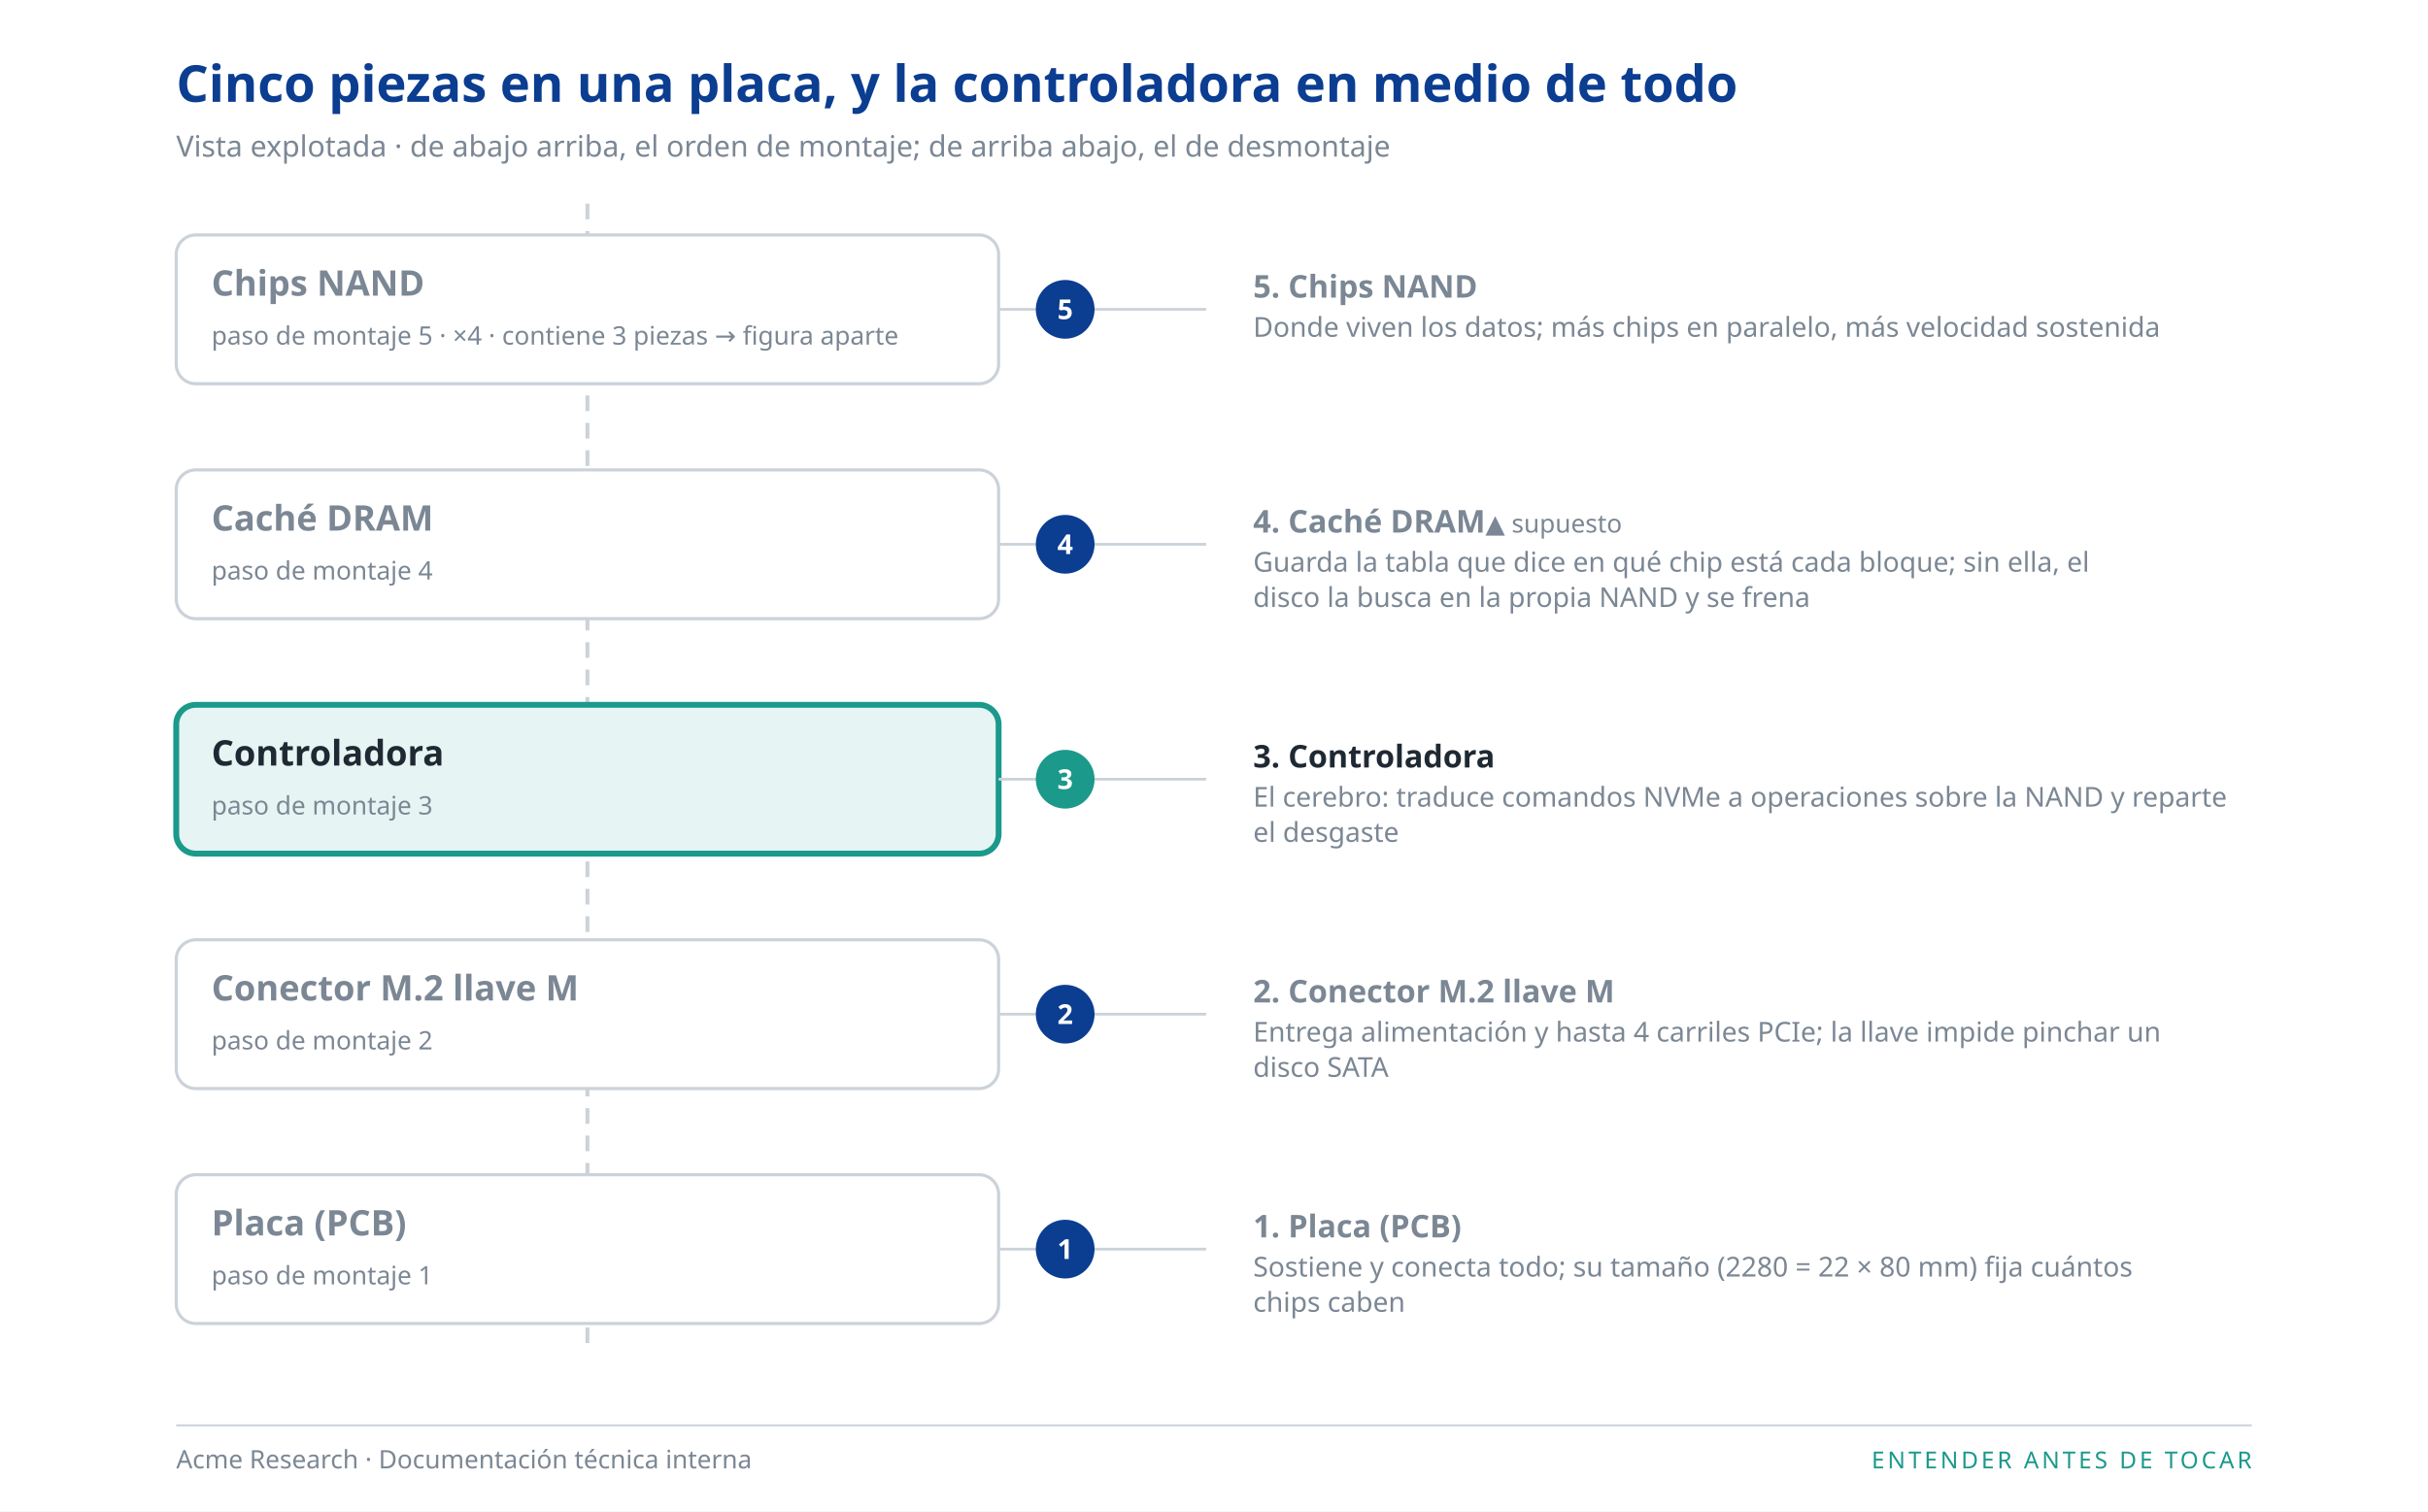
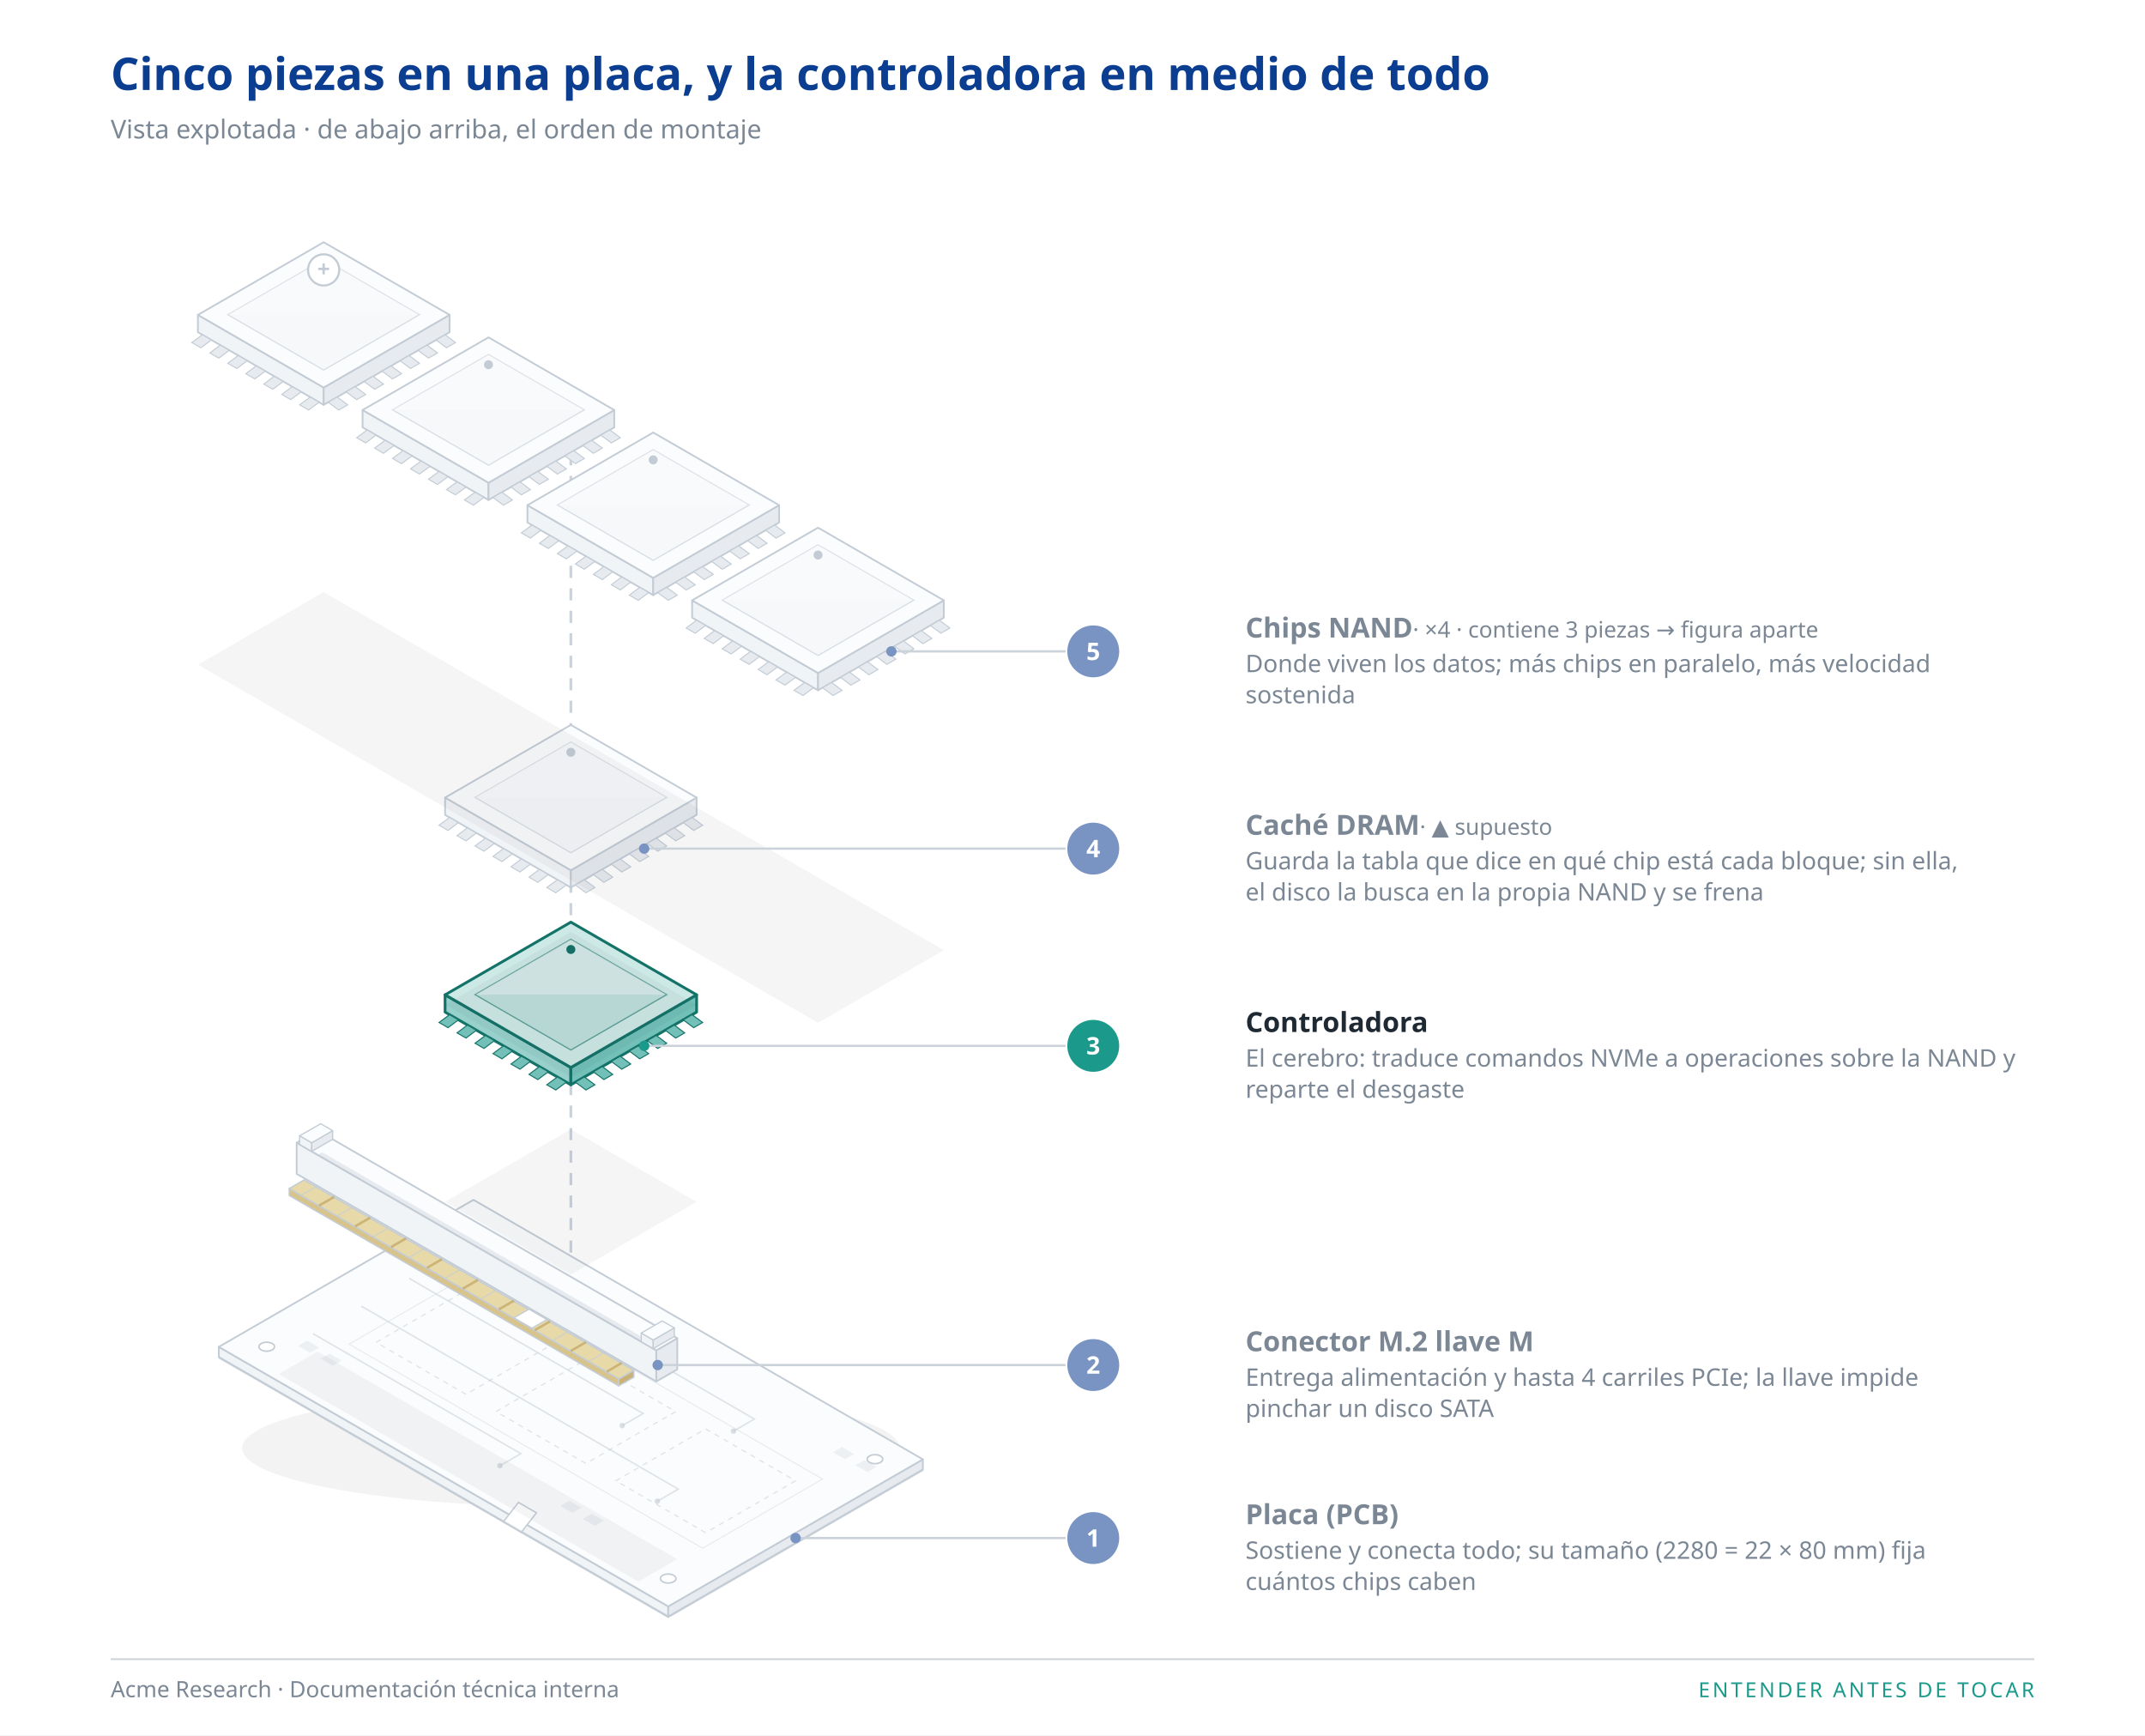
- <svg xmlns="http://www.w3.org/2000/svg" viewBox="0 0 1240 772" preserveAspectRatio="xMidYMid meet" role="img" aria-label="Cinco piezas en una placa, y la controladora en medio de todo" font-family="'Segoe UI', system-ui, sans-serif">
-   <rect width="1240" height="772" fill="#ffffff" />
-   <text x="90" y="52" font-size="26" font-weight="700" fill="#0b3d91">Cinco piezas en una placa, y la controladora en medio de todo</text>
-   <text x="90" y="80" font-size="15" fill="#7b8794">Vista explotada · de abajo arriba, el orden de montaje; de arriba abajo, el de desmontaje</text>
-   <line x1="300.0" y1="104" x2="300.0" y2="692" stroke="#cbd2d9" stroke-width="2" stroke-dasharray="8,6" />
+ <svg xmlns="http://www.w3.org/2000/svg" viewBox="0 0 1240 1003" preserveAspectRatio="xMidYMid meet" role="img" aria-label="Cinco piezas en una placa, y la controladora en medio de todo" font-family="'Segoe UI', system-ui, sans-serif">
+   <rect width="1240" height="1003" fill="#ffffff" />
+   <text x="64" y="52" font-size="26" font-weight="700" fill="#0b3d91">Cinco piezas en una placa, y la controladora en medio de todo</text>
+   <text x="64" y="80" font-size="15" fill="#7b8794">Vista explotada · de abajo arriba, el orden de montaje</text>
+   <ellipse cx="330.0" cy="837.0" rx="190" ry="34" fill="#000000" fill-opacity="0.05" />
+   <line x1="330.0" y1="841.0" x2="330.0" y2="224.5" stroke="#cbd2d9" stroke-width="1.6" stroke-dasharray="7,6" />
  <g id="fv-escena">
-     <g class="fv-punto" data-id="nand">
-       <rect x="90" y="120" width="420" height="76" rx="10" fill="#ffffff" stroke="#cbd2d9" stroke-width="1.6" />
-       <text x="108" y="151" font-size="18" font-weight="600" fill="#7b8794">Chips NAND</text>
-       <text x="108" y="176" font-size="13" fill="#7b8794">paso de montaje 5 · ×4 · contiene 3 piezas → figura aparte</text>
-       <line x1="510" y1="158.0" x2="616" y2="158.0" stroke="#cbd2d9" stroke-width="1.4" />
-       <circle cx="544" cy="158.0" r="15" fill="#0b3d91" />
-       <text x="544" y="163.0" font-size="14" font-weight="700" fill="#ffffff" text-anchor="middle">5</text>
-       <text x="640" y="152.0" font-size="16" font-weight="600" fill="#7b8794">5. Chips NAND<tspan font-weight="400" fill="#7b8794" font-size="13" />
-       </text>
-       <text x="640" y="172.0" font-size="14" fill="#7b8794">Donde viven los datos; más chips en paralelo, más velocidad sostenida</text>
-     </g>
-     <g class="fv-punto" data-id="dram">
-       <rect x="90" y="240" width="420" height="76" rx="10" fill="#ffffff" stroke="#cbd2d9" stroke-width="1.6" />
-       <text x="108" y="271" font-size="18" font-weight="600" fill="#7b8794">Caché DRAM</text>
-       <text x="108" y="296" font-size="13" fill="#7b8794">paso de montaje 4</text>
-       <line x1="510" y1="278.0" x2="616" y2="278.0" stroke="#cbd2d9" stroke-width="1.4" />
-       <circle cx="544" cy="278.0" r="15" fill="#0b3d91" />
-       <text x="544" y="283.0" font-size="14" font-weight="700" fill="#ffffff" text-anchor="middle">4</text>
-       <text x="640" y="272.0" font-size="16" font-weight="600" fill="#7b8794">4. Caché DRAM<tspan font-weight="400" fill="#7b8794" font-size="13"> ▲ supuesto</tspan>
-       </text>
-       <text x="640" y="292.0" font-size="14" fill="#7b8794">Guarda la tabla que dice en qué chip está cada bloque; sin ella, el</text>
-       <text x="640" y="310.0" font-size="14" fill="#7b8794">disco la busca en la propia NAND y se frena</text>
-     </g>
-     <g class="fv-punto" data-id="controladora">
-       <rect x="90" y="360" width="420" height="76" rx="10" fill="#e6f4f3" stroke="#1b998b" stroke-width="3" />
-       <text x="108" y="391" font-size="18" font-weight="600" fill="#1f2933">Controladora</text>
-       <text x="108" y="416" font-size="13" fill="#7b8794">paso de montaje 3</text>
-       <line x1="510" y1="398.0" x2="616" y2="398.0" stroke="#cbd2d9" stroke-width="1.4" />
-       <circle cx="544" cy="398.0" r="15" fill="#1b998b" />
-       <text x="544" y="403.0" font-size="14" font-weight="700" fill="#ffffff" text-anchor="middle">3</text>
-       <text x="640" y="392.0" font-size="16" font-weight="600" fill="#1f2933">3. Controladora<tspan font-weight="400" fill="#7b8794" font-size="13" />
-       </text>
-       <text x="640" y="412.0" font-size="14" fill="#7b8794">El cerebro: traduce comandos NVMe a operaciones sobre la NAND y reparte</text>
-       <text x="640" y="430.0" font-size="14" fill="#7b8794">el desgaste</text>
-     </g>
-     <g class="fv-punto" data-id="conector">
-       <rect x="90" y="480" width="420" height="76" rx="10" fill="#ffffff" stroke="#cbd2d9" stroke-width="1.6" />
-       <text x="108" y="511" font-size="18" font-weight="600" fill="#7b8794">Conector M.2 llave M</text>
-       <text x="108" y="536" font-size="13" fill="#7b8794">paso de montaje 2</text>
-       <line x1="510" y1="518.0" x2="616" y2="518.0" stroke="#cbd2d9" stroke-width="1.4" />
-       <circle cx="544" cy="518.0" r="15" fill="#0b3d91" />
-       <text x="544" y="523.0" font-size="14" font-weight="700" fill="#ffffff" text-anchor="middle">2</text>
-       <text x="640" y="512.0" font-size="16" font-weight="600" fill="#7b8794">2. Conector M.2 llave M<tspan font-weight="400" fill="#7b8794" font-size="13" />
-       </text>
-       <text x="640" y="532.0" font-size="14" fill="#7b8794">Entrega alimentación y hasta 4 carriles PCIe; la llave impide pinchar un</text>
-       <text x="640" y="550.0" font-size="14" fill="#7b8794">disco SATA</text>
-     </g>
-     <g class="fv-punto" data-id="pcb">
-       <rect x="90" y="600" width="420" height="76" rx="10" fill="#ffffff" stroke="#cbd2d9" stroke-width="1.6" />
-       <text x="108" y="631" font-size="18" font-weight="600" fill="#7b8794">Placa (PCB)</text>
-       <text x="108" y="656" font-size="13" fill="#7b8794">paso de montaje 1</text>
-       <line x1="510" y1="638.0" x2="616" y2="638.0" stroke="#cbd2d9" stroke-width="1.4" />
-       <circle cx="544" cy="638.0" r="15" fill="#0b3d91" />
-       <text x="544" y="643.0" font-size="14" font-weight="700" fill="#ffffff" text-anchor="middle">1</text>
-       <text x="640" y="632.0" font-size="16" font-weight="600" fill="#7b8794">1. Placa (PCB)<tspan font-weight="400" fill="#7b8794" font-size="13" />
-       </text>
-       <text x="640" y="652.0" font-size="14" fill="#7b8794">Sostiene y conecta todo; su tamaño (2280 = 22 × 80 mm) fija cuántos</text>
-       <text x="640" y="670.0" font-size="14" fill="#7b8794">chips caben</text>
+     <g class="fv-punto" data-id="pcb" data-forma="placa">
+       <polygon points="126.5,784.5 386.3,934.5 386.3,928.5 126.5,778.5" fill="#f1f4f7" stroke="#c3ccd5" stroke-width="1.0" stroke-linejoin="round" />
+       <polygon points="386.3,934.5 533.5,849.5 533.5,843.5 386.3,928.5" fill="#e7ebef" stroke="#c3ccd5" stroke-width="1.0" stroke-linejoin="round" />
+       <polygon points="273.7,693.5 533.5,843.5 386.3,928.5 126.5,778.5" fill="#fbfcfd" stroke="#c3ccd5" stroke-width="1.0" stroke-linejoin="round" />
+       <polyline points="265.9,721.9 436.1,820.2 424.0,827.2" fill="none" stroke="#c3ccd5" stroke-width="0.9" stroke-opacity="0.5" />
+       <circle cx="424.0" cy="827.2" r="1.6" fill="#c3ccd5" fill-opacity="0.6" />
+       <polyline points="236.5,738.9 371.8,817.0 359.7,824.0" fill="none" stroke="#c3ccd5" stroke-width="0.9" stroke-opacity="0.5" />
+       <circle cx="359.7" cy="824.0" r="1.6" fill="#c3ccd5" fill-opacity="0.6" />
+       <polyline points="208.8,754.9 392.1,860.7 380.0,867.7" fill="none" stroke="#c3ccd5" stroke-width="0.9" stroke-opacity="0.5" />
+       <circle cx="380.0" cy="867.7" r="1.6" fill="#c3ccd5" fill-opacity="0.6" />
+       <polyline points="181.0,770.9 301.1,840.2 289.0,847.2" fill="none" stroke="#c3ccd5" stroke-width="0.9" stroke-opacity="0.5" />
+       <circle cx="289.0" cy="847.2" r="1.6" fill="#c3ccd5" fill-opacity="0.6" />
+       <polygon points="269.4,745.9 321.3,775.9 269.4,805.9 217.4,775.9" fill="none" stroke="#c3ccd5" stroke-width="0.7" stroke-dasharray="3,3" stroke-opacity="0.5" />
+       <polygon points="338.7,785.9 390.6,815.9 338.7,845.9 286.7,815.9" fill="none" stroke="#c3ccd5" stroke-width="0.7" stroke-dasharray="3,3" stroke-opacity="0.5" />
+       <polygon points="407.9,825.9 459.9,855.9 407.9,885.9 356.0,855.9" fill="none" stroke="#c3ccd5" stroke-width="0.7" stroke-dasharray="3,3" stroke-opacity="0.5" />
+       <ellipse cx="273.7" cy="709.4" rx="4.5" ry="2.6" fill="#ffffff" stroke="#c3ccd5" stroke-width="0.9" />
+       <ellipse cx="505.8" cy="843.4" rx="4.5" ry="2.6" fill="#ffffff" stroke="#c3ccd5" stroke-width="0.9" />
+       <ellipse cx="154.2" cy="778.4" rx="4.5" ry="2.6" fill="#ffffff" stroke="#c3ccd5" stroke-width="0.9" />
+       <ellipse cx="386.3" cy="912.4" rx="4.5" ry="2.6" fill="#ffffff" stroke="#c3ccd5" stroke-width="0.9" />
+       <polygon points="291.0,879.6 301.4,885.6 310.1,874.4 299.7,868.4" fill="#ffffff" stroke="#c3ccd5" stroke-width="0.8" />
+       <polygon points="277.2,717.4 284.1,721.4 278.9,724.4 272.0,720.4" fill="#c3ccd5" fill-opacity="0.25" />
+       <polygon points="290.2,724.9 297.1,728.9 291.9,731.9 285.0,727.9" fill="#c3ccd5" fill-opacity="0.25" />
+       <polygon points="177.6,774.9 184.5,778.9 179.3,781.9 172.4,777.9" fill="#c3ccd5" fill-opacity="0.25" />
+       <polygon points="190.6,782.4 197.5,786.4 192.3,789.4 185.4,785.4" fill="#c3ccd5" fill-opacity="0.25" />
+       <polygon points="486.8,836.4 493.7,840.4 488.5,843.4 481.6,839.4" fill="#c3ccd5" fill-opacity="0.25" />
+       <polygon points="499.7,843.9 506.7,847.9 501.5,850.9 494.5,846.9" fill="#c3ccd5" fill-opacity="0.25" />
+       <polygon points="329.1,867.4 336.1,871.4 330.9,874.4 323.9,870.4" fill="#c3ccd5" fill-opacity="0.25" />
+       <polygon points="342.1,874.9 349.1,878.9 343.9,881.9 336.9,877.9" fill="#c3ccd5" fill-opacity="0.25" />
+       <polygon points="369.0,764.4 375.9,768.4 370.7,771.4 363.8,767.4" fill="#c3ccd5" fill-opacity="0.25" />
+       <polygon points="382.0,771.9 388.9,775.9 383.7,778.9 376.8,774.9" fill="#c3ccd5" fill-opacity="0.25" />
+       <polygon points="271.1,736.9 475.5,854.9 406.2,894.9 201.8,776.9" fill="none" stroke="#c3ccd5" stroke-width="0.6" stroke-opacity="0.35" />
+       <polyline points="126.5,784.5 386.3,934.5 533.5,849.5" fill="none" stroke="#c3ccd5" stroke-width="1.4" stroke-opacity="0.6" />
+     </g>
+     <g class="fv-punto" data-id="conector" data-forma="conector">
+       <polygon points="183.6,781.2 391.5,901.2 369.0,914.2 161.1,794.2" fill="#1f2933" fill-opacity="0.045" />
+       <polygon points="171.5,678.5 379.4,798.5 379.4,780.5 171.5,660.5" fill="#f1f4f7" stroke="#c3ccd5" stroke-width="1.0" stroke-linejoin="round" />
+       <polygon points="379.4,798.5 391.5,791.5 391.5,773.5 379.4,780.5" fill="#e7ebef" stroke="#c3ccd5" stroke-width="1.0" stroke-linejoin="round" />
+       <polygon points="183.6,653.5 391.5,773.5 379.4,780.5 171.5,660.5" fill="#fbfcfd" stroke="#c3ccd5" stroke-width="1.0" stroke-linejoin="round" />
+       <polygon points="167.2,691.0 357.7,801.0 357.7,797.0 167.2,687.0" fill="#d8c48a" stroke="#c3ccd5" stroke-width="0.8" stroke-linejoin="round" />
+       <polygon points="357.7,801.0 366.4,796.0 366.4,792.0 357.7,797.0" fill="#c9b273" stroke="#c3ccd5" stroke-width="0.8" stroke-linejoin="round" />
+       <polygon points="175.8,682.0 366.4,792.0 357.7,797.0 167.2,687.0" fill="#e8d9a8" stroke="#c3ccd5" stroke-width="0.8" stroke-linejoin="round" />
+       <line x1="182.8" y1="685.8" x2="174.1" y2="690.8" stroke="#c3ccd5" stroke-width="0.8" stroke-opacity="0.6" />
+       <line x1="193.2" y1="691.8" x2="184.5" y2="696.8" stroke="#b89b55" stroke-width="1.4" stroke-opacity="0.6" />
+       <line x1="203.6" y1="697.8" x2="194.9" y2="702.8" stroke="#c3ccd5" stroke-width="0.8" stroke-opacity="0.6" />
+       <line x1="214.0" y1="703.8" x2="205.3" y2="708.8" stroke="#b89b55" stroke-width="1.4" stroke-opacity="0.6" />
+       <line x1="224.3" y1="709.8" x2="215.7" y2="714.8" stroke="#c3ccd5" stroke-width="0.8" stroke-opacity="0.6" />
+       <line x1="234.7" y1="715.8" x2="226.1" y2="720.8" stroke="#b89b55" stroke-width="1.4" stroke-opacity="0.6" />
+       <line x1="245.1" y1="721.8" x2="236.5" y2="726.8" stroke="#c3ccd5" stroke-width="0.8" stroke-opacity="0.6" />
+       <line x1="255.5" y1="727.8" x2="246.9" y2="732.8" stroke="#b89b55" stroke-width="1.4" stroke-opacity="0.6" />
+       <line x1="265.9" y1="733.8" x2="257.3" y2="738.8" stroke="#c3ccd5" stroke-width="0.8" stroke-opacity="0.6" />
+       <line x1="276.3" y1="739.8" x2="267.6" y2="744.8" stroke="#b89b55" stroke-width="1.4" stroke-opacity="0.6" />
+       <line x1="286.7" y1="745.8" x2="278.0" y2="750.8" stroke="#c3ccd5" stroke-width="0.8" stroke-opacity="0.6" />
+       <line x1="297.1" y1="751.8" x2="288.4" y2="756.8" stroke="#b89b55" stroke-width="1.4" stroke-opacity="0.6" />
+       <line x1="307.5" y1="757.8" x2="298.8" y2="762.8" stroke="#c3ccd5" stroke-width="0.8" stroke-opacity="0.6" />
+       <line x1="317.9" y1="763.8" x2="309.2" y2="768.8" stroke="#b89b55" stroke-width="1.4" stroke-opacity="0.6" />
+       <line x1="328.3" y1="769.8" x2="319.6" y2="774.8" stroke="#c3ccd5" stroke-width="0.8" stroke-opacity="0.6" />
+       <line x1="338.7" y1="775.8" x2="330.0" y2="780.8" stroke="#b89b55" stroke-width="1.4" stroke-opacity="0.6" />
+       <line x1="349.1" y1="781.8" x2="340.4" y2="786.8" stroke="#c3ccd5" stroke-width="0.8" stroke-opacity="0.6" />
+       <line x1="359.4" y1="787.8" x2="350.8" y2="792.8" stroke="#b89b55" stroke-width="1.4" stroke-opacity="0.6" />
+       <polygon points="186.2,666.0 376.8,776.0 374.2,777.5 183.6,667.5" fill="#c3ccd5" fill-opacity="0.35" />
+       <polygon points="173.2,661.5 180.2,665.5 180.2,660.5 173.2,656.5" fill="#f1f4f7" stroke="#c3ccd5" stroke-width="0.7" stroke-linejoin="round" />
+       <polygon points="180.2,665.5 192.3,658.5 192.3,653.5 180.2,660.5" fill="#e7ebef" stroke="#c3ccd5" stroke-width="0.7" stroke-linejoin="round" />
+       <polygon points="185.4,649.5 192.3,653.5 180.2,660.5 173.2,656.5" fill="#fbfcfd" stroke="#c3ccd5" stroke-width="0.7" stroke-linejoin="round" />
+       <polygon points="370.7,775.5 377.6,779.5 377.6,774.5 370.7,770.5" fill="#f1f4f7" stroke="#c3ccd5" stroke-width="0.7" stroke-linejoin="round" />
+       <polygon points="377.6,779.5 389.8,772.5 389.8,767.5 377.6,774.5" fill="#e7ebef" stroke="#c3ccd5" stroke-width="0.7" stroke-linejoin="round" />
+       <polygon points="382.8,763.5 389.8,767.5 377.6,774.5 370.7,770.5" fill="#fbfcfd" stroke="#c3ccd5" stroke-width="0.7" stroke-linejoin="round" />
+       <polygon points="305.8,756.7 316.1,762.7 307.5,767.7 297.1,761.7" fill="#ffffff" stroke="#c3ccd5" stroke-width="0.7" />
+     </g>
+     <g class="fv-punto" data-id="controladora" data-forma="chip">
+       <polygon points="330.0,652.7 402.7,694.7 330.0,736.7 257.3,694.7" fill="#1f2933" fill-opacity="0.045" />
+       <polygon points="257.3,585.0 330.0,627.0 330.0,617.0 257.3,575.0" fill="#98d1cb" stroke="#147368" stroke-width="1.6" stroke-linejoin="round" />
+       <polygon points="330.0,627.0 402.7,585.0 402.7,575.0 330.0,617.0" fill="#72c0b7" stroke="#147368" stroke-width="1.6" stroke-linejoin="round" />
+       <polygon points="330.0,533.0 402.7,575.0 330.0,617.0 257.3,575.0" fill="#cde9e5" stroke="#147368" stroke-width="1.6" stroke-linejoin="round" />
+       <polygon points="330.0,542.9 385.4,574.9 330.0,606.9 274.6,574.9" fill="#147368" fill-opacity="0.08" stroke="#147368" stroke-width="0.7" stroke-opacity="0.6" />
+       <polygon points="259.9,586.5 265.0,589.5 259.0,594.0 253.8,591.0" fill="#72c0b7" stroke="#147368" stroke-width="0.6" />
+       <polygon points="400.1,586.5 395.0,589.5 401.0,594.0 406.2,591.0" fill="#72c0b7" stroke="#147368" stroke-width="0.6" />
+       <polygon points="270.2,592.5 275.4,595.5 269.4,600.0 264.2,597.0" fill="#72c0b7" stroke="#147368" stroke-width="0.6" />
+       <polygon points="389.8,592.5 384.6,595.5 390.6,600.0 395.8,597.0" fill="#72c0b7" stroke="#147368" stroke-width="0.6" />
+       <polygon points="280.6,598.5 285.8,601.5 279.8,606.0 274.6,603.0" fill="#72c0b7" stroke="#147368" stroke-width="0.6" />
+       <polygon points="379.4,598.5 374.2,601.5 380.2,606.0 385.4,603.0" fill="#72c0b7" stroke="#147368" stroke-width="0.6" />
+       <polygon points="291.0,604.5 296.2,607.5 290.2,612.0 285.0,609.0" fill="#72c0b7" stroke="#147368" stroke-width="0.6" />
+       <polygon points="369.0,604.5 363.8,607.5 369.8,612.0 375.0,609.0" fill="#72c0b7" stroke="#147368" stroke-width="0.6" />
+       <polygon points="301.4,610.5 306.6,613.5 300.6,618.0 295.4,615.0" fill="#72c0b7" stroke="#147368" stroke-width="0.6" />
+       <polygon points="358.6,610.5 353.4,613.5 359.4,618.0 364.6,615.0" fill="#72c0b7" stroke="#147368" stroke-width="0.6" />
+       <polygon points="311.8,616.5 317.0,619.5 310.9,624.0 305.8,621.0" fill="#72c0b7" stroke="#147368" stroke-width="0.6" />
+       <polygon points="348.2,616.5 343.0,619.5 349.1,624.0 354.2,621.0" fill="#72c0b7" stroke="#147368" stroke-width="0.6" />
+       <polygon points="322.2,622.5 327.4,625.5 321.3,630.0 316.1,627.0" fill="#72c0b7" stroke="#147368" stroke-width="0.6" />
+       <polygon points="337.8,622.5 332.6,625.5 338.7,630.0 343.9,627.0" fill="#72c0b7" stroke="#147368" stroke-width="0.6" />
+       <polygon points="330.0,542.9 385.4,574.9 274.6,574.9" fill="#ffffff" fill-opacity="0.35" />
+       <circle cx="330.0" cy="548.8" r="2.6" fill="#147368" />
+     </g>
+     <g class="fv-punto" data-id="dram" data-forma="chip">
+       <polygon points="330.0,538.7 402.7,580.7 330.0,622.7 257.3,580.7" fill="#1f2933" fill-opacity="0.045" />
+       <polygon points="257.3,471.0 330.0,513.0 330.0,503.0 257.3,461.0" fill="#f1f4f7" stroke="#c3ccd5" stroke-width="1.0" stroke-linejoin="round" />
+       <polygon points="330.0,513.0 402.7,471.0 402.7,461.0 330.0,503.0" fill="#e7ebef" stroke="#c3ccd5" stroke-width="1.0" stroke-linejoin="round" />
+       <polygon points="330.0,419.0 402.7,461.0 330.0,503.0 257.3,461.0" fill="#fbfcfd" stroke="#c3ccd5" stroke-width="1.0" stroke-linejoin="round" />
+       <polygon points="330.0,428.9 385.4,460.9 330.0,492.9 274.6,460.9" fill="#c3ccd5" fill-opacity="0.08" stroke="#c3ccd5" stroke-width="0.7" stroke-opacity="0.6" />
+       <polygon points="259.9,472.5 265.0,475.5 259.0,480.0 253.8,477.0" fill="#e7ebef" stroke="#c3ccd5" stroke-width="0.6" />
+       <polygon points="400.1,472.5 395.0,475.5 401.0,480.0 406.2,477.0" fill="#e7ebef" stroke="#c3ccd5" stroke-width="0.6" />
+       <polygon points="270.2,478.5 275.4,481.5 269.4,486.0 264.2,483.0" fill="#e7ebef" stroke="#c3ccd5" stroke-width="0.6" />
+       <polygon points="389.8,478.5 384.6,481.5 390.6,486.0 395.8,483.0" fill="#e7ebef" stroke="#c3ccd5" stroke-width="0.6" />
+       <polygon points="280.6,484.5 285.8,487.5 279.8,492.0 274.6,489.0" fill="#e7ebef" stroke="#c3ccd5" stroke-width="0.6" />
+       <polygon points="379.4,484.5 374.2,487.5 380.2,492.0 385.4,489.0" fill="#e7ebef" stroke="#c3ccd5" stroke-width="0.6" />
+       <polygon points="291.0,490.5 296.2,493.5 290.2,498.0 285.0,495.0" fill="#e7ebef" stroke="#c3ccd5" stroke-width="0.6" />
+       <polygon points="369.0,490.5 363.8,493.5 369.8,498.0 375.0,495.0" fill="#e7ebef" stroke="#c3ccd5" stroke-width="0.6" />
+       <polygon points="301.4,496.5 306.6,499.5 300.6,504.0 295.4,501.0" fill="#e7ebef" stroke="#c3ccd5" stroke-width="0.6" />
+       <polygon points="358.6,496.5 353.4,499.5 359.4,504.0 364.6,501.0" fill="#e7ebef" stroke="#c3ccd5" stroke-width="0.6" />
+       <polygon points="311.8,502.5 317.0,505.5 310.9,510.0 305.8,507.0" fill="#e7ebef" stroke="#c3ccd5" stroke-width="0.6" />
+       <polygon points="348.2,502.5 343.0,505.5 349.1,510.0 354.2,507.0" fill="#e7ebef" stroke="#c3ccd5" stroke-width="0.6" />
+       <polygon points="322.2,508.5 327.4,511.5 321.3,516.0 316.1,513.0" fill="#e7ebef" stroke="#c3ccd5" stroke-width="0.6" />
+       <polygon points="337.8,508.5 332.6,511.5 338.7,516.0 343.9,513.0" fill="#e7ebef" stroke="#c3ccd5" stroke-width="0.6" />
+       <polygon points="330.0,428.9 385.4,460.9 274.6,460.9" fill="#ffffff" fill-opacity="0.35" />
+       <circle cx="330.0" cy="434.8" r="2.6" fill="#c3ccd5" />
+     </g>
+     <g class="fv-punto" data-id="nand" data-forma="chip">
+       <polygon points="187.1,342.2 545.6,549.2 472.9,591.2 114.4,384.2" fill="#1f2933" fill-opacity="0.045" />
+       <polygon points="114.4,192.0 187.1,234.0 187.1,224.0 114.4,182.0" fill="#f1f4f7" stroke="#c3ccd5" stroke-width="1.0" stroke-linejoin="round" />
+       <polygon points="187.1,234.0 259.9,192.0 259.9,182.0 187.1,224.0" fill="#e7ebef" stroke="#c3ccd5" stroke-width="1.0" stroke-linejoin="round" />
+       <polygon points="187.1,140.0 259.9,182.0 187.1,224.0 114.4,182.0" fill="#fbfcfd" stroke="#c3ccd5" stroke-width="1.0" stroke-linejoin="round" />
+       <polygon points="187.1,149.9 242.5,181.9 187.1,213.9 131.7,181.9" fill="#c3ccd5" fill-opacity="0.08" stroke="#c3ccd5" stroke-width="0.7" stroke-opacity="0.6" />
+       <polygon points="117.0,193.5 122.2,196.5 116.1,201.0 110.9,198.0" fill="#e7ebef" stroke="#c3ccd5" stroke-width="0.6" />
+       <polygon points="257.3,193.5 252.1,196.5 258.1,201.0 263.3,198.0" fill="#e7ebef" stroke="#c3ccd5" stroke-width="0.6" />
+       <polygon points="127.4,199.5 132.5,202.5 126.5,207.0 121.3,204.0" fill="#e7ebef" stroke="#c3ccd5" stroke-width="0.6" />
+       <polygon points="246.9,199.5 241.7,202.5 247.7,207.0 252.9,204.0" fill="#e7ebef" stroke="#c3ccd5" stroke-width="0.6" />
+       <polygon points="137.7,205.5 142.9,208.5 136.9,213.0 131.7,210.0" fill="#e7ebef" stroke="#c3ccd5" stroke-width="0.6" />
+       <polygon points="236.5,205.5 231.3,208.5 237.3,213.0 242.5,210.0" fill="#e7ebef" stroke="#c3ccd5" stroke-width="0.6" />
+       <polygon points="148.1,211.5 153.3,214.5 147.3,219.0 142.1,216.0" fill="#e7ebef" stroke="#c3ccd5" stroke-width="0.6" />
+       <polygon points="226.1,211.5 220.9,214.5 226.9,219.0 232.1,216.0" fill="#e7ebef" stroke="#c3ccd5" stroke-width="0.6" />
+       <polygon points="158.5,217.5 163.7,220.5 157.7,225.0 152.5,222.0" fill="#e7ebef" stroke="#c3ccd5" stroke-width="0.6" />
+       <polygon points="215.7,217.5 210.5,220.5 216.6,225.0 221.7,222.0" fill="#e7ebef" stroke="#c3ccd5" stroke-width="0.6" />
+       <polygon points="168.9,223.5 174.1,226.5 168.1,231.0 162.9,228.0" fill="#e7ebef" stroke="#c3ccd5" stroke-width="0.6" />
+       <polygon points="205.3,223.5 200.1,226.5 206.2,231.0 211.4,228.0" fill="#e7ebef" stroke="#c3ccd5" stroke-width="0.6" />
+       <polygon points="179.3,229.5 184.5,232.5 178.4,237.0 173.2,234.0" fill="#e7ebef" stroke="#c3ccd5" stroke-width="0.6" />
+       <polygon points="194.9,229.5 189.7,232.5 195.8,237.0 201.0,234.0" fill="#e7ebef" stroke="#c3ccd5" stroke-width="0.6" />
+       <polygon points="187.1,149.9 242.5,181.9 131.7,181.9" fill="#ffffff" fill-opacity="0.35" />
+       <circle cx="187.1" cy="155.8" r="2.6" fill="#c3ccd5" />
+       <polygon points="209.6,247.0 282.4,289.0 282.4,279.0 209.6,237.0" fill="#f1f4f7" stroke="#c3ccd5" stroke-width="1.0" stroke-linejoin="round" />
+       <polygon points="282.4,289.0 355.1,247.0 355.1,237.0 282.4,279.0" fill="#e7ebef" stroke="#c3ccd5" stroke-width="1.0" stroke-linejoin="round" />
+       <polygon points="282.4,195.0 355.1,237.0 282.4,279.0 209.6,237.0" fill="#fbfcfd" stroke="#c3ccd5" stroke-width="1.0" stroke-linejoin="round" />
+       <polygon points="282.4,204.9 337.8,236.9 282.4,268.9 226.9,236.9" fill="#c3ccd5" fill-opacity="0.08" stroke="#c3ccd5" stroke-width="0.7" stroke-opacity="0.6" />
+       <polygon points="212.2,248.5 217.4,251.5 211.4,256.0 206.2,253.0" fill="#e7ebef" stroke="#c3ccd5" stroke-width="0.6" />
+       <polygon points="352.5,248.5 347.3,251.5 353.4,256.0 358.6,253.0" fill="#e7ebef" stroke="#c3ccd5" stroke-width="0.6" />
+       <polygon points="222.6,254.5 227.8,257.5 221.7,262.0 216.6,259.0" fill="#e7ebef" stroke="#c3ccd5" stroke-width="0.6" />
+       <polygon points="342.1,254.5 336.9,257.5 343.0,262.0 348.2,259.0" fill="#e7ebef" stroke="#c3ccd5" stroke-width="0.6" />
+       <polygon points="233.0,260.5 238.2,263.5 232.1,268.0 226.9,265.0" fill="#e7ebef" stroke="#c3ccd5" stroke-width="0.6" />
+       <polygon points="331.7,260.5 326.5,263.5 332.6,268.0 337.8,265.0" fill="#e7ebef" stroke="#c3ccd5" stroke-width="0.6" />
+       <polygon points="243.4,266.5 248.6,269.5 242.5,274.0 237.3,271.0" fill="#e7ebef" stroke="#c3ccd5" stroke-width="0.6" />
+       <polygon points="321.3,266.5 316.1,269.5 322.2,274.0 327.4,271.0" fill="#e7ebef" stroke="#c3ccd5" stroke-width="0.6" />
+       <polygon points="253.8,272.5 259.0,275.5 252.9,280.0 247.7,277.0" fill="#e7ebef" stroke="#c3ccd5" stroke-width="0.6" />
+       <polygon points="310.9,272.5 305.8,275.5 311.8,280.0 317.0,277.0" fill="#e7ebef" stroke="#c3ccd5" stroke-width="0.6" />
+       <polygon points="264.2,278.5 269.4,281.5 263.3,286.0 258.1,283.0" fill="#e7ebef" stroke="#c3ccd5" stroke-width="0.6" />
+       <polygon points="300.6,278.5 295.4,281.5 301.4,286.0 306.6,283.0" fill="#e7ebef" stroke="#c3ccd5" stroke-width="0.6" />
+       <polygon points="274.6,284.5 279.8,287.5 273.7,292.0 268.5,289.0" fill="#e7ebef" stroke="#c3ccd5" stroke-width="0.6" />
+       <polygon points="290.2,284.5 285.0,287.5 291.0,292.0 296.2,289.0" fill="#e7ebef" stroke="#c3ccd5" stroke-width="0.6" />
+       <polygon points="282.4,204.9 337.8,236.9 226.9,236.9" fill="#ffffff" fill-opacity="0.35" />
+       <circle cx="282.4" cy="210.8" r="2.6" fill="#c3ccd5" />
+       <polygon points="304.9,302.0 377.6,344.0 377.6,334.0 304.9,292.0" fill="#f1f4f7" stroke="#c3ccd5" stroke-width="1.0" stroke-linejoin="round" />
+       <polygon points="377.6,344.0 450.4,302.0 450.4,292.0 377.6,334.0" fill="#e7ebef" stroke="#c3ccd5" stroke-width="1.0" stroke-linejoin="round" />
+       <polygon points="377.6,250.0 450.4,292.0 377.6,334.0 304.9,292.0" fill="#fbfcfd" stroke="#c3ccd5" stroke-width="1.0" stroke-linejoin="round" />
+       <polygon points="377.6,259.9 433.1,291.9 377.6,323.9 322.2,291.9" fill="#c3ccd5" fill-opacity="0.08" stroke="#c3ccd5" stroke-width="0.7" stroke-opacity="0.6" />
+       <polygon points="307.5,303.5 312.7,306.5 306.6,311.0 301.4,308.0" fill="#e7ebef" stroke="#c3ccd5" stroke-width="0.6" />
+       <polygon points="447.8,303.5 442.6,306.5 448.6,311.0 453.8,308.0" fill="#e7ebef" stroke="#c3ccd5" stroke-width="0.6" />
+       <polygon points="317.9,309.5 323.1,312.5 317.0,317.0 311.8,314.0" fill="#e7ebef" stroke="#c3ccd5" stroke-width="0.6" />
+       <polygon points="437.4,309.5 432.2,312.5 438.3,317.0 443.4,314.0" fill="#e7ebef" stroke="#c3ccd5" stroke-width="0.6" />
+       <polygon points="328.3,315.5 333.5,318.5 327.4,323.0 322.2,320.0" fill="#e7ebef" stroke="#c3ccd5" stroke-width="0.6" />
+       <polygon points="427.0,315.5 421.8,318.5 427.9,323.0 433.1,320.0" fill="#e7ebef" stroke="#c3ccd5" stroke-width="0.6" />
+       <polygon points="338.7,321.5 343.9,324.5 337.8,329.0 332.6,326.0" fill="#e7ebef" stroke="#c3ccd5" stroke-width="0.6" />
+       <polygon points="416.6,321.5 411.4,324.5 417.5,329.0 422.7,326.0" fill="#e7ebef" stroke="#c3ccd5" stroke-width="0.6" />
+       <polygon points="349.1,327.5 354.2,330.5 348.2,335.0 343.0,332.0" fill="#e7ebef" stroke="#c3ccd5" stroke-width="0.6" />
+       <polygon points="406.2,327.5 401.0,330.5 407.1,335.0 412.3,332.0" fill="#e7ebef" stroke="#c3ccd5" stroke-width="0.6" />
+       <polygon points="359.4,333.5 364.6,336.5 358.6,341.0 353.4,338.0" fill="#e7ebef" stroke="#c3ccd5" stroke-width="0.6" />
+       <polygon points="395.8,333.5 390.6,336.5 396.7,341.0 401.9,338.0" fill="#e7ebef" stroke="#c3ccd5" stroke-width="0.6" />
+       <polygon points="369.8,339.5 375.0,342.5 369.0,347.0 363.8,344.0" fill="#e7ebef" stroke="#c3ccd5" stroke-width="0.6" />
+       <polygon points="385.4,339.5 380.2,342.5 386.3,347.0 391.5,344.0" fill="#e7ebef" stroke="#c3ccd5" stroke-width="0.6" />
+       <polygon points="377.6,259.9 433.1,291.9 322.2,291.9" fill="#ffffff" fill-opacity="0.35" />
+       <circle cx="377.6" cy="265.8" r="2.6" fill="#c3ccd5" />
+       <polygon points="400.1,357.0 472.9,399.0 472.9,389.0 400.1,347.0" fill="#f1f4f7" stroke="#c3ccd5" stroke-width="1.0" stroke-linejoin="round" />
+       <polygon points="472.9,399.0 545.6,357.0 545.6,347.0 472.9,389.0" fill="#e7ebef" stroke="#c3ccd5" stroke-width="1.0" stroke-linejoin="round" />
+       <polygon points="472.9,305.0 545.6,347.0 472.9,389.0 400.1,347.0" fill="#fbfcfd" stroke="#c3ccd5" stroke-width="1.0" stroke-linejoin="round" />
+       <polygon points="472.9,314.9 528.3,346.9 472.9,378.9 417.5,346.9" fill="#c3ccd5" fill-opacity="0.08" stroke="#c3ccd5" stroke-width="0.7" stroke-opacity="0.6" />
+       <polygon points="402.7,358.5 407.9,361.5 401.9,366.0 396.7,363.0" fill="#e7ebef" stroke="#c3ccd5" stroke-width="0.6" />
+       <polygon points="543.0,358.5 537.8,361.5 543.9,366.0 549.1,363.0" fill="#e7ebef" stroke="#c3ccd5" stroke-width="0.6" />
+       <polygon points="413.1,364.5 418.3,367.5 412.3,372.0 407.1,369.0" fill="#e7ebef" stroke="#c3ccd5" stroke-width="0.6" />
+       <polygon points="532.6,364.5 527.5,367.5 533.5,372.0 538.7,369.0" fill="#e7ebef" stroke="#c3ccd5" stroke-width="0.6" />
+       <polygon points="423.5,370.5 428.7,373.5 422.7,378.0 417.5,375.0" fill="#e7ebef" stroke="#c3ccd5" stroke-width="0.6" />
+       <polygon points="522.3,370.5 517.1,373.5 523.1,378.0 528.3,375.0" fill="#e7ebef" stroke="#c3ccd5" stroke-width="0.6" />
+       <polygon points="433.9,376.5 439.1,379.5 433.1,384.0 427.9,381.0" fill="#e7ebef" stroke="#c3ccd5" stroke-width="0.6" />
+       <polygon points="511.9,376.5 506.7,379.5 512.7,384.0 517.9,381.0" fill="#e7ebef" stroke="#c3ccd5" stroke-width="0.6" />
+       <polygon points="444.3,382.5 449.5,385.5 443.4,390.0 438.3,387.0" fill="#e7ebef" stroke="#c3ccd5" stroke-width="0.6" />
+       <polygon points="501.5,382.5 496.3,385.5 502.3,390.0 507.5,387.0" fill="#e7ebef" stroke="#c3ccd5" stroke-width="0.6" />
+       <polygon points="454.7,388.5 459.9,391.5 453.8,396.0 448.6,393.0" fill="#e7ebef" stroke="#c3ccd5" stroke-width="0.6" />
+       <polygon points="491.1,388.5 485.9,391.5 491.9,396.0 497.1,393.0" fill="#e7ebef" stroke="#c3ccd5" stroke-width="0.6" />
+       <polygon points="465.1,394.5 470.3,397.5 464.2,402.0 459.0,399.0" fill="#e7ebef" stroke="#c3ccd5" stroke-width="0.6" />
+       <polygon points="480.7,394.5 475.5,397.5 481.6,402.0 486.8,399.0" fill="#e7ebef" stroke="#c3ccd5" stroke-width="0.6" />
+       <polygon points="472.9,314.9 528.3,346.9 417.5,346.9" fill="#ffffff" fill-opacity="0.35" />
+       <circle cx="472.9" cy="320.8" r="2.6" fill="#c3ccd5" />
+       <circle cx="187.1" cy="156.0" r="9" fill="#ffffff" stroke="#c3ccd5" stroke-width="1.2" />
+       <text x="187.1" y="160.0" font-size="13" font-weight="700" fill="#c3ccd5" text-anchor="middle">+</text>
    </g>
  </g>
-   <line x1="90" y1="728" x2="1150" y2="728" stroke="#cbd2d9" stroke-width="1" />
-   <text x="90" y="750" font-size="13" fill="#7b8794">Acme Research · Documentación técnica interna</text>
-   <text x="1150" y="750" font-size="12" fill="#1b998b" text-anchor="end" letter-spacing="1.5">ENTENDER ANTES DE TOCAR</text>
+   <g id="fv-llamadas">
+     <polyline points="459.9,889.0 584.0,889.0 584.0,889.0 616.0,889.0" fill="none" stroke="#cbd2d9" stroke-width="1.3" stroke-linejoin="round" />
+     <circle cx="459.9" cy="889.0" r="3" fill="#7994c2" />
+     <circle cx="632" cy="889.0" r="15" fill="#7994c2" />
+     <text x="632" y="894.0" font-size="14" font-weight="700" fill="#ffffff" text-anchor="middle">1</text>
+     <polyline points="380.2,789.0 584.0,789.0 584.0,789.0 616.0,789.0" fill="none" stroke="#cbd2d9" stroke-width="1.3" stroke-linejoin="round" />
+     <circle cx="380.2" cy="789.0" r="3" fill="#7994c2" />
+     <circle cx="632" cy="789.0" r="15" fill="#7994c2" />
+     <text x="632" y="794.0" font-size="14" font-weight="700" fill="#ffffff" text-anchor="middle">2</text>
+     <polyline points="372.4,604.5 584.0,604.5 584.0,604.5 616.0,604.5" fill="none" stroke="#cbd2d9" stroke-width="1.3" stroke-linejoin="round" />
+     <circle cx="372.4" cy="604.5" r="3" fill="#1b998b" />
+     <circle cx="632" cy="604.5" r="15" fill="#1b998b" />
+     <text x="632" y="609.5" font-size="14" font-weight="700" fill="#ffffff" text-anchor="middle">3</text>
+     <polyline points="372.4,490.5 584.0,490.5 584.0,490.5 616.0,490.5" fill="none" stroke="#cbd2d9" stroke-width="1.3" stroke-linejoin="round" />
+     <circle cx="372.4" cy="490.5" r="3" fill="#7994c2" />
+     <circle cx="632" cy="490.5" r="15" fill="#7994c2" />
+     <text x="632" y="495.5" font-size="14" font-weight="700" fill="#ffffff" text-anchor="middle">4</text>
+     <polyline points="515.3,376.5 584.0,376.5 584.0,376.5 616.0,376.5" fill="none" stroke="#cbd2d9" stroke-width="1.3" stroke-linejoin="round" />
+     <circle cx="515.3" cy="376.5" r="3" fill="#7994c2" />
+     <circle cx="632" cy="376.5" r="15" fill="#7994c2" />
+     <text x="632" y="381.5" font-size="14" font-weight="700" fill="#ffffff" text-anchor="middle">5</text>
+   </g>
+   <g id="fv-lista">
+     <text x="720" y="881.0" font-size="16" font-weight="600" fill="#7b8794">Placa (PCB)</text>
+     <text x="720" y="901.0" font-size="14" fill="#7b8794">Sostiene y conecta todo; su tamaño (2280 = 22 × 80 mm) fija</text>
+     <text x="720" y="919.0" font-size="14" fill="#7b8794">cuántos chips caben</text>
+     <text x="720" y="781.0" font-size="16" font-weight="600" fill="#7b8794">Conector M.2 llave M</text>
+     <text x="720" y="801.0" font-size="14" fill="#7b8794">Entrega alimentación y hasta 4 carriles PCIe; la llave impide</text>
+     <text x="720" y="819.0" font-size="14" fill="#7b8794">pinchar un disco SATA</text>
+     <text x="720" y="596.5" font-size="16" font-weight="600" fill="#1f2933">Controladora</text>
+     <text x="720" y="616.5" font-size="14" fill="#7b8794">El cerebro: traduce comandos NVMe a operaciones sobre la NAND y</text>
+     <text x="720" y="634.5" font-size="14" fill="#7b8794">reparte el desgaste</text>
+     <text x="720" y="482.5" font-size="16" font-weight="600" fill="#7b8794">Caché DRAM<tspan font-weight="400" fill="#7b8794" font-size="13"> · ▲ supuesto</tspan>
+     </text>
+     <text x="720" y="502.5" font-size="14" fill="#7b8794">Guarda la tabla que dice en qué chip está cada bloque; sin ella,</text>
+     <text x="720" y="520.5" font-size="14" fill="#7b8794">el disco la busca en la propia NAND y se frena</text>
+     <text x="720" y="368.5" font-size="16" font-weight="600" fill="#7b8794">Chips NAND<tspan font-weight="400" fill="#7b8794" font-size="13"> · ×4 · contiene 3 piezas → figura aparte</tspan>
+     </text>
+     <text x="720" y="388.5" font-size="14" fill="#7b8794">Donde viven los datos; más chips en paralelo, más velocidad</text>
+     <text x="720" y="406.5" font-size="14" fill="#7b8794">sostenida</text>
+   </g>
+   <line x1="64" y1="959" x2="1176" y2="959" stroke="#cbd2d9" stroke-width="1" />
+   <text x="64" y="981" font-size="13" fill="#7b8794">Acme Research · Documentación técnica interna</text>
+   <text x="1176" y="981" font-size="12" fill="#1b998b" text-anchor="end" letter-spacing="1.5">ENTENDER ANTES DE TOCAR</text>
</svg>
